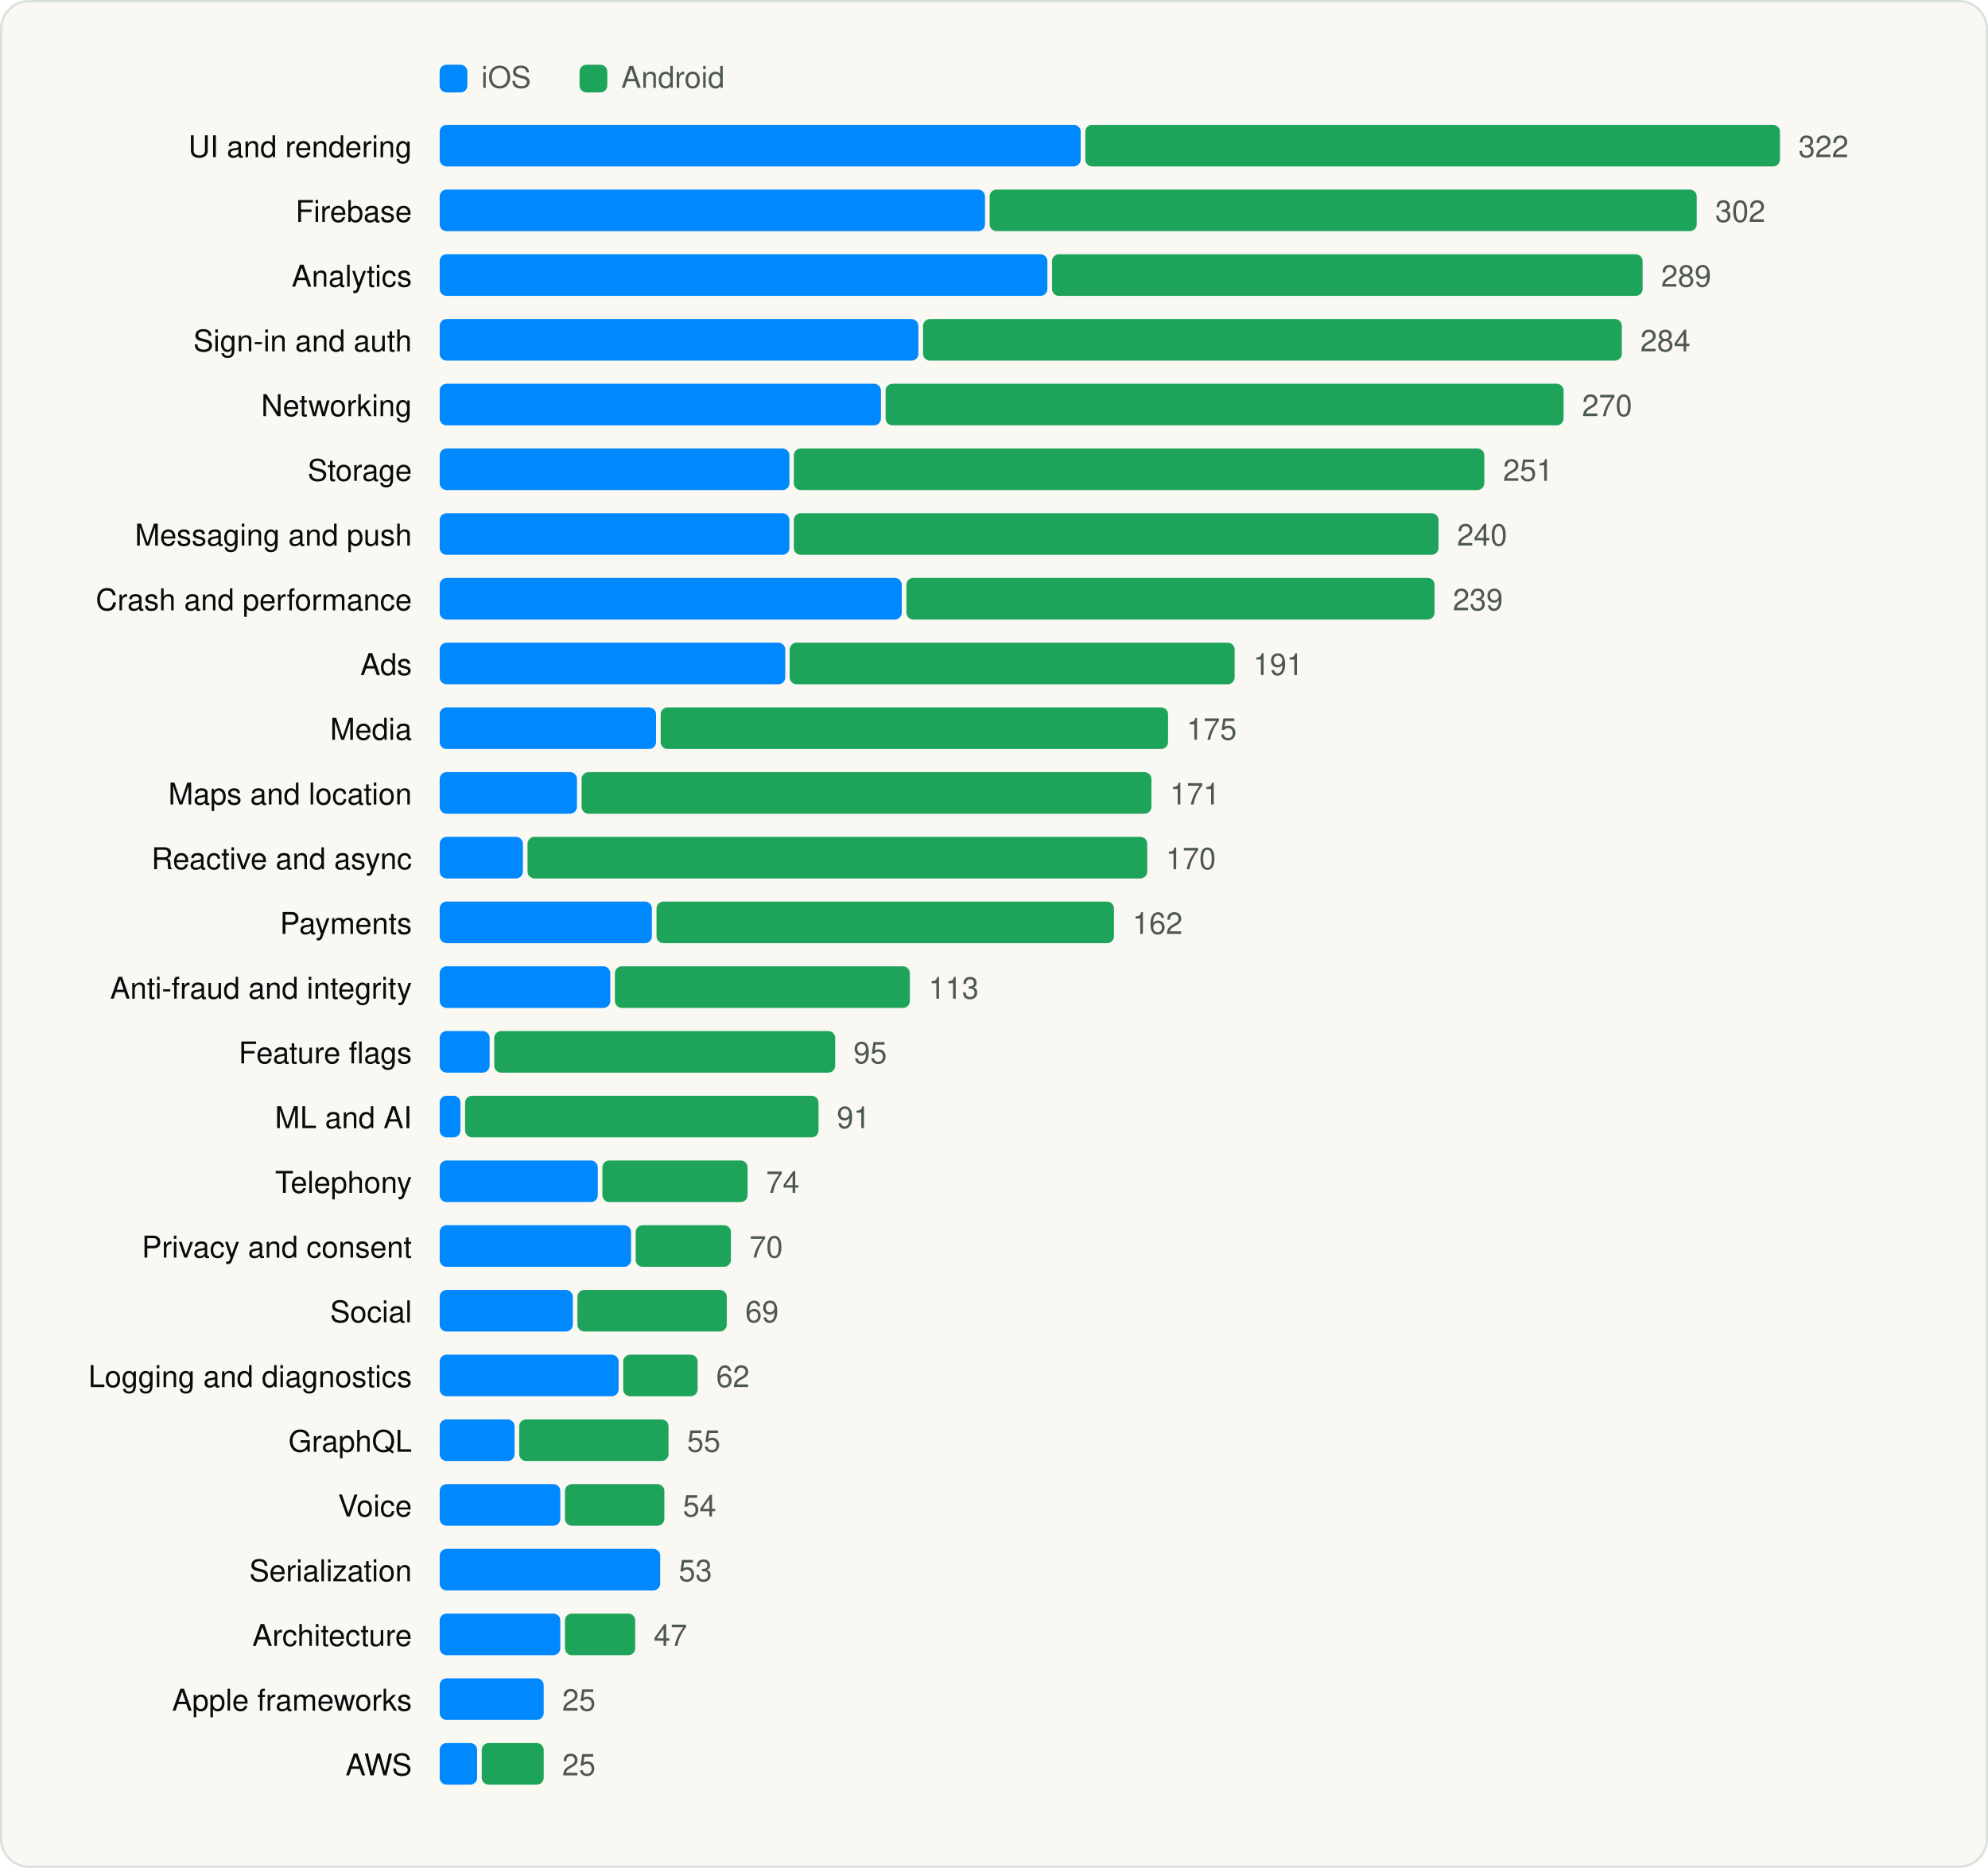
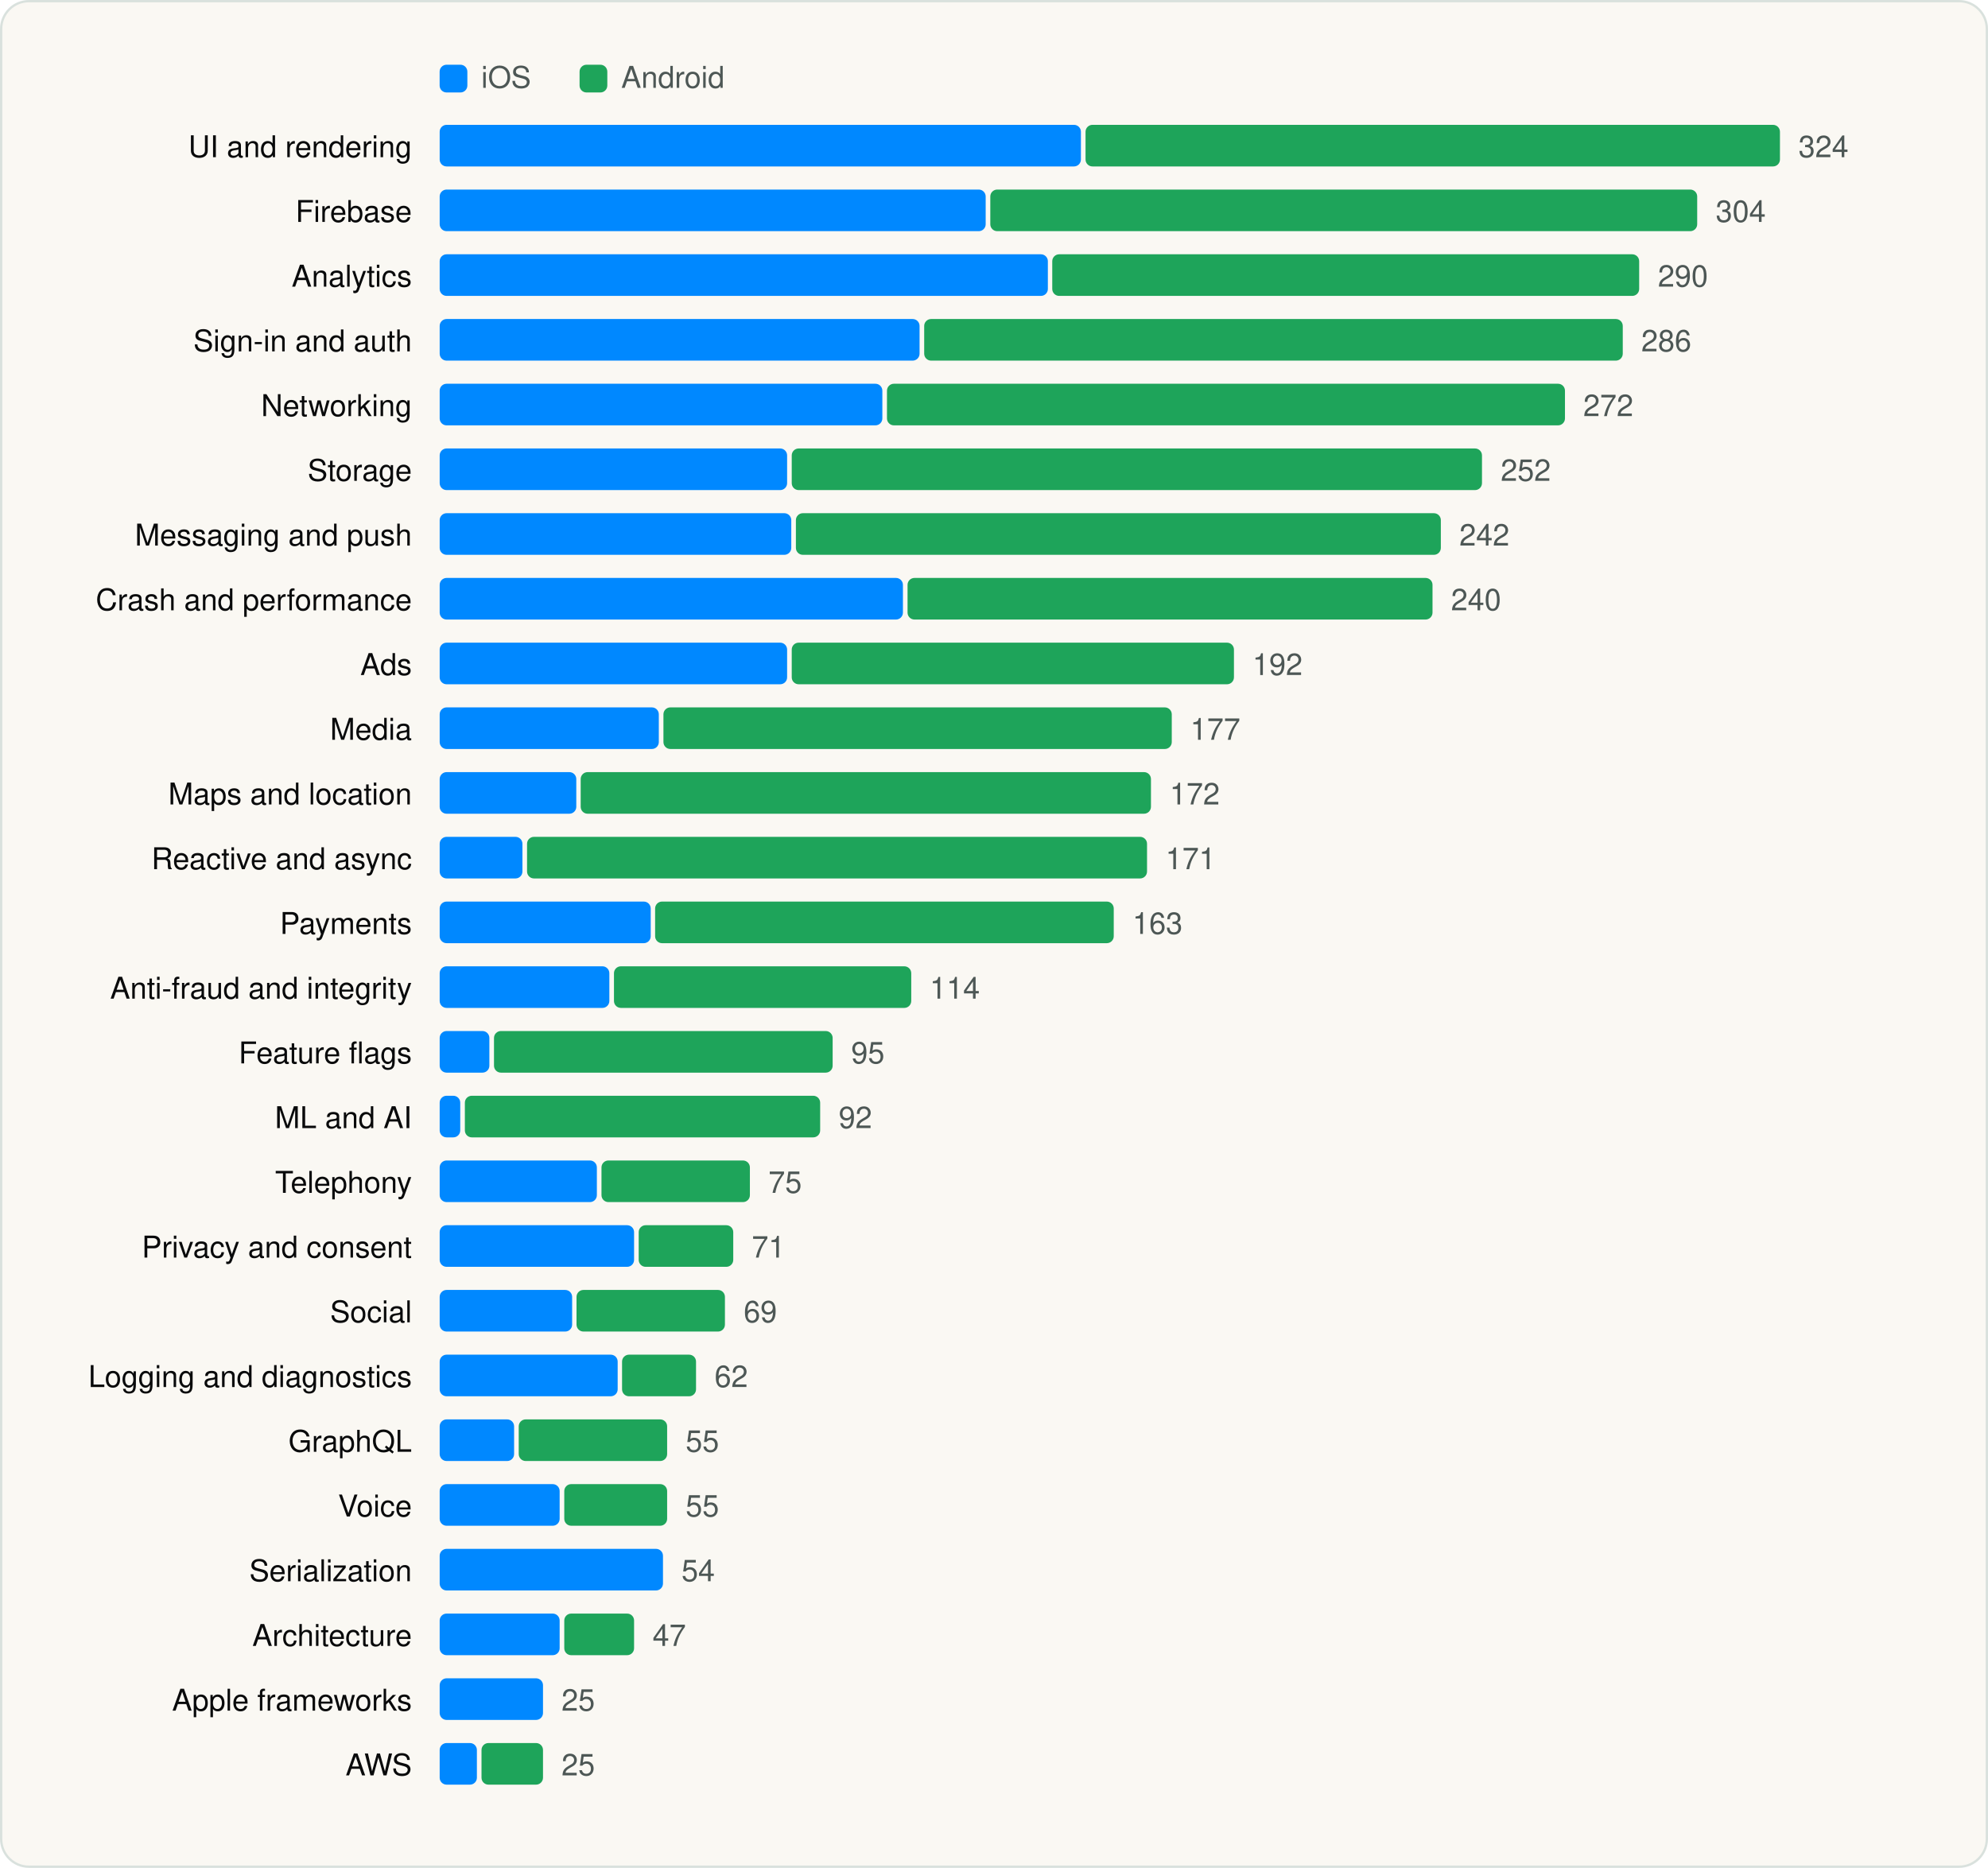
<svg xmlns="http://www.w3.org/2000/svg" viewBox="0 0 860 808" width="860" height="808" role="img" aria-label="SDK categories" font-family="Geist, -apple-system, BlinkMacSystemFont, 'Segoe UI', Helvetica, Arial, sans-serif">
  <rect x="0.5" y="0.5" width="859" height="807" rx="12" fill="#FAF8F3" stroke="#D9E1DD" />
  <g transform="translate(20 20)">
    <rect x="170.18" y="8" width="12" height="12" rx="3" fill="#0088FF" />
    <text x="188.18" y="18" font-size="13" fill="#4D5755">iOS</text>
    <rect x="230.72" y="8" width="12" height="12" rx="3" fill="#1EA45A" />
    <text x="248.72" y="18" font-size="13" fill="#4D5755">Android</text>
    <text x="158.18" y="48" font-size="13" text-anchor="end" fill="#090A0B">UI and rendering</text>
-     <rect x="170.2" y="34" width="277.3" height="18" rx="3" fill="#0088FF" />
-     <rect x="449.5" y="34" width="300.5" height="18" rx="3" fill="#1EA45A" />
-     <text x="758.0" y="48" font-size="13" fill="#4D5755">322</text>
+     <rect x="170.2" y="34" width="277.4" height="18" rx="3" fill="#0088FF" />
+     <rect x="449.6" y="34" width="300.4" height="18" rx="3" fill="#1EA45A" />
+     <text x="758.0" y="48" font-size="13" fill="#4D5755">324</text>
    <text x="158.18" y="76" font-size="13" text-anchor="end" fill="#090A0B">Firebase</text>
-     <rect x="170.2" y="62" width="235.9" height="18" rx="3" fill="#0088FF" />
-     <rect x="408.1" y="62" width="305.9" height="18" rx="3" fill="#1EA45A" />
-     <text x="722.0" y="76" font-size="13" fill="#4D5755">302</text>
+     <rect x="170.2" y="62" width="236.2" height="18" rx="3" fill="#0088FF" />
+     <rect x="408.4" y="62" width="305.8" height="18" rx="3" fill="#1EA45A" />
+     <text x="722.2" y="76" font-size="13" fill="#4D5755">304</text>
    <text x="158.18" y="104" font-size="13" text-anchor="end" fill="#090A0B">Analytics</text>
-     <rect x="170.2" y="90" width="262.9" height="18" rx="3" fill="#0088FF" />
-     <rect x="435.1" y="90" width="255.5" height="18" rx="3" fill="#1EA45A" />
-     <text x="698.6" y="104" font-size="13" fill="#4D5755">289</text>
+     <rect x="170.2" y="90" width="263.1" height="18" rx="3" fill="#0088FF" />
+     <rect x="435.2" y="90" width="253.9" height="18" rx="3" fill="#1EA45A" />
+     <text x="697.2" y="104" font-size="13" fill="#4D5755">290</text>
    <text x="158.18" y="132" font-size="13" text-anchor="end" fill="#090A0B">Sign-in and auth</text>
-     <rect x="170.2" y="118" width="207.1" height="18" rx="3" fill="#0088FF" />
-     <rect x="379.3" y="118" width="302.3" height="18" rx="3" fill="#1EA45A" />
-     <text x="689.6" y="132" font-size="13" fill="#4D5755">284</text>
+     <rect x="170.2" y="118" width="207.6" height="18" rx="3" fill="#0088FF" />
+     <rect x="379.8" y="118" width="302.2" height="18" rx="3" fill="#1EA45A" />
+     <text x="690.0" y="132" font-size="13" fill="#4D5755">286</text>
    <text x="158.18" y="160" font-size="13" text-anchor="end" fill="#090A0B">Networking</text>
-     <rect x="170.2" y="146" width="190.9" height="18" rx="3" fill="#0088FF" />
-     <rect x="363.1" y="146" width="293.3" height="18" rx="3" fill="#1EA45A" />
-     <text x="664.4" y="160" font-size="13" fill="#4D5755">270</text>
+     <rect x="170.2" y="146" width="191.5" height="18" rx="3" fill="#0088FF" />
+     <rect x="363.7" y="146" width="293.3" height="18" rx="3" fill="#1EA45A" />
+     <text x="664.9" y="160" font-size="13" fill="#4D5755">272</text>
    <text x="158.18" y="188" font-size="13" text-anchor="end" fill="#090A0B">Storage</text>
-     <rect x="170.2" y="174" width="151.3" height="18" rx="3" fill="#0088FF" />
-     <rect x="323.4" y="174" width="298.7" height="18" rx="3" fill="#1EA45A" />
-     <text x="630.2" y="188" font-size="13" fill="#4D5755">251</text>
+     <rect x="170.2" y="174" width="150.3" height="18" rx="3" fill="#0088FF" />
+     <rect x="322.5" y="174" width="298.6" height="18" rx="3" fill="#1EA45A" />
+     <text x="629.2" y="188" font-size="13" fill="#4D5755">252</text>
    <text x="158.18" y="216" font-size="13" text-anchor="end" fill="#090A0B">Messaging and push</text>
-     <rect x="170.2" y="202" width="151.3" height="18" rx="3" fill="#0088FF" />
-     <rect x="323.4" y="202" width="278.9" height="18" rx="3" fill="#1EA45A" />
-     <text x="610.3" y="216" font-size="13" fill="#4D5755">240</text>
+     <rect x="170.2" y="202" width="152.1" height="18" rx="3" fill="#0088FF" />
+     <rect x="324.3" y="202" width="279.0" height="18" rx="3" fill="#1EA45A" />
+     <text x="611.3" y="216" font-size="13" fill="#4D5755">242</text>
    <text x="158.18" y="244" font-size="13" text-anchor="end" fill="#090A0B">Crash and performance</text>
-     <rect x="170.2" y="230" width="199.9" height="18" rx="3" fill="#0088FF" />
-     <rect x="372.1" y="230" width="228.5" height="18" rx="3" fill="#1EA45A" />
-     <text x="608.5" y="244" font-size="13" fill="#4D5755">239</text>
+     <rect x="170.2" y="230" width="200.4" height="18" rx="3" fill="#0088FF" />
+     <rect x="372.6" y="230" width="227.1" height="18" rx="3" fill="#1EA45A" />
+     <text x="607.7" y="244" font-size="13" fill="#4D5755">240</text>
    <text x="158.18" y="272" font-size="13" text-anchor="end" fill="#090A0B">Ads</text>
-     <rect x="170.2" y="258" width="149.5" height="18" rx="3" fill="#0088FF" />
-     <rect x="321.6" y="258" width="192.5" height="18" rx="3" fill="#1EA45A" />
-     <text x="522.1" y="272" font-size="13" fill="#4D5755">191</text>
+     <rect x="170.2" y="258" width="150.3" height="18" rx="3" fill="#0088FF" />
+     <rect x="322.5" y="258" width="191.3" height="18" rx="3" fill="#1EA45A" />
+     <text x="521.8" y="272" font-size="13" fill="#4D5755">192</text>
    <text x="158.18" y="300" font-size="13" text-anchor="end" fill="#090A0B">Media</text>
-     <rect x="170.2" y="286" width="93.6" height="18" rx="3" fill="#0088FF" />
-     <rect x="265.8" y="286" width="219.5" height="18" rx="3" fill="#1EA45A" />
-     <text x="493.3" y="300" font-size="13" fill="#4D5755">175</text>
+     <rect x="170.2" y="286" width="94.8" height="18" rx="3" fill="#0088FF" />
+     <rect x="267.0" y="286" width="219.9" height="18" rx="3" fill="#1EA45A" />
+     <text x="494.9" y="300" font-size="13" fill="#4D5755">177</text>
    <text x="158.18" y="328" font-size="13" text-anchor="end" fill="#090A0B">Maps and location</text>
-     <rect x="170.2" y="314" width="59.4" height="18" rx="3" fill="#0088FF" />
-     <rect x="231.6" y="314" width="246.5" height="18" rx="3" fill="#1EA45A" />
-     <text x="486.1" y="328" font-size="13" fill="#4D5755">171</text>
+     <rect x="170.2" y="314" width="59.1" height="18" rx="3" fill="#0088FF" />
+     <rect x="231.2" y="314" width="246.7" height="18" rx="3" fill="#1EA45A" />
+     <text x="486.0" y="328" font-size="13" fill="#4D5755">172</text>
    <text x="158.18" y="356" font-size="13" text-anchor="end" fill="#090A0B">Reactive and async</text>
-     <rect x="170.2" y="342" width="36.0" height="18" rx="3" fill="#0088FF" />
-     <rect x="208.2" y="342" width="268.1" height="18" rx="3" fill="#1EA45A" />
-     <text x="484.3" y="356" font-size="13" fill="#4D5755">170</text>
+     <rect x="170.2" y="342" width="35.8" height="18" rx="3" fill="#0088FF" />
+     <rect x="208.0" y="342" width="268.2" height="18" rx="3" fill="#1EA45A" />
+     <text x="484.2" y="356" font-size="13" fill="#4D5755">171</text>
    <text x="158.18" y="384" font-size="13" text-anchor="end" fill="#090A0B">Payments</text>
-     <rect x="170.2" y="370" width="91.8" height="18" rx="3" fill="#0088FF" />
-     <rect x="264.0" y="370" width="197.9" height="18" rx="3" fill="#1EA45A" />
-     <text x="469.9" y="384" font-size="13" fill="#4D5755">162</text>
+     <rect x="170.2" y="370" width="91.3" height="18" rx="3" fill="#0088FF" />
+     <rect x="263.4" y="370" width="198.4" height="18" rx="3" fill="#1EA45A" />
+     <text x="469.9" y="384" font-size="13" fill="#4D5755">163</text>
    <text x="158.18" y="412" font-size="13" text-anchor="end" fill="#090A0B">Anti-fraud and integrity</text>
-     <rect x="170.2" y="398" width="73.8" height="18" rx="3" fill="#0088FF" />
-     <rect x="246.0" y="398" width="127.6" height="18" rx="3" fill="#1EA45A" />
-     <text x="381.7" y="412" font-size="13" fill="#4D5755">113</text>
+     <rect x="170.2" y="398" width="73.4" height="18" rx="3" fill="#0088FF" />
+     <rect x="245.6" y="398" width="128.6" height="18" rx="3" fill="#1EA45A" />
+     <text x="382.2" y="412" font-size="13" fill="#4D5755">114</text>
    <text x="158.18" y="440" font-size="13" text-anchor="end" fill="#090A0B">Feature flags</text>
-     <rect x="170.2" y="426" width="21.6" height="18" rx="3" fill="#0088FF" />
-     <rect x="193.8" y="426" width="147.5" height="18" rx="3" fill="#1EA45A" />
-     <text x="349.2" y="440" font-size="13" fill="#4D5755">95</text>
+     <rect x="170.2" y="426" width="21.5" height="18" rx="3" fill="#0088FF" />
+     <rect x="193.7" y="426" width="146.5" height="18" rx="3" fill="#1EA45A" />
+     <text x="348.2" y="440" font-size="13" fill="#4D5755">95</text>
    <text x="158.18" y="468" font-size="13" text-anchor="end" fill="#090A0B">ML and AI</text>
-     <rect x="170.2" y="454" width="9.0" height="18" rx="3" fill="#0088FF" />
-     <rect x="181.2" y="454" width="152.9" height="18" rx="3" fill="#1EA45A" />
-     <text x="342.0" y="468" font-size="13" fill="#4D5755">91</text>
+     <rect x="170.2" y="454" width="8.9" height="18" rx="3" fill="#0088FF" />
+     <rect x="181.1" y="454" width="153.7" height="18" rx="3" fill="#1EA45A" />
+     <text x="342.8" y="468" font-size="13" fill="#4D5755">92</text>
    <text x="158.18" y="496" font-size="13" text-anchor="end" fill="#090A0B">Telephony</text>
-     <rect x="170.2" y="482" width="68.4" height="18" rx="3" fill="#0088FF" />
-     <rect x="240.6" y="482" width="62.8" height="18" rx="3" fill="#1EA45A" />
-     <text x="311.4" y="496" font-size="13" fill="#4D5755">74</text>
+     <rect x="170.2" y="482" width="68.0" height="18" rx="3" fill="#0088FF" />
+     <rect x="240.2" y="482" width="64.2" height="18" rx="3" fill="#1EA45A" />
+     <text x="312.4" y="496" font-size="13" fill="#4D5755">75</text>
    <text x="158.18" y="524" font-size="13" text-anchor="end" fill="#090A0B">Privacy and consent</text>
-     <rect x="170.2" y="510" width="82.8" height="18" rx="3" fill="#0088FF" />
-     <rect x="255.0" y="510" width="41.2" height="18" rx="3" fill="#1EA45A" />
-     <text x="304.2" y="524" font-size="13" fill="#4D5755">70</text>
+     <rect x="170.2" y="510" width="84.1" height="18" rx="3" fill="#0088FF" />
+     <rect x="256.3" y="510" width="40.9" height="18" rx="3" fill="#1EA45A" />
+     <text x="305.2" y="524" font-size="13" fill="#4D5755">71</text>
    <text x="158.18" y="552" font-size="13" text-anchor="end" fill="#090A0B">Social</text>
-     <rect x="170.2" y="538" width="57.6" height="18" rx="3" fill="#0088FF" />
-     <rect x="229.8" y="538" width="64.6" height="18" rx="3" fill="#1EA45A" />
-     <text x="302.4" y="552" font-size="13" fill="#4D5755">69</text>
+     <rect x="170.2" y="538" width="57.3" height="18" rx="3" fill="#0088FF" />
+     <rect x="229.4" y="538" width="64.2" height="18" rx="3" fill="#1EA45A" />
+     <text x="301.7" y="552" font-size="13" fill="#4D5755">69</text>
    <text x="158.18" y="580" font-size="13" text-anchor="end" fill="#090A0B">Logging and diagnostics</text>
-     <rect x="170.2" y="566" width="77.4" height="18" rx="3" fill="#0088FF" />
-     <rect x="249.6" y="566" width="32.2" height="18" rx="3" fill="#1EA45A" />
-     <text x="289.8" y="580" font-size="13" fill="#4D5755">62</text>
+     <rect x="170.2" y="566" width="77.0" height="18" rx="3" fill="#0088FF" />
+     <rect x="249.1" y="566" width="32.0" height="18" rx="3" fill="#1EA45A" />
+     <text x="289.1" y="580" font-size="13" fill="#4D5755">62</text>
    <text x="158.18" y="608" font-size="13" text-anchor="end" fill="#090A0B">GraphQL</text>
-     <rect x="170.2" y="594" width="32.4" height="18" rx="3" fill="#0088FF" />
-     <rect x="204.6" y="594" width="64.6" height="18" rx="3" fill="#1EA45A" />
-     <text x="277.2" y="608" font-size="13" fill="#4D5755">55</text>
+     <rect x="170.2" y="594" width="32.2" height="18" rx="3" fill="#0088FF" />
+     <rect x="204.4" y="594" width="64.2" height="18" rx="3" fill="#1EA45A" />
+     <text x="276.6" y="608" font-size="13" fill="#4D5755">55</text>
    <text x="158.18" y="636" font-size="13" text-anchor="end" fill="#090A0B">Voice</text>
-     <rect x="170.2" y="622" width="52.2" height="18" rx="3" fill="#0088FF" />
-     <rect x="224.4" y="622" width="43.0" height="18" rx="3" fill="#1EA45A" />
-     <text x="275.4" y="636" font-size="13" fill="#4D5755">54</text>
+     <rect x="170.2" y="622" width="51.9" height="18" rx="3" fill="#0088FF" />
+     <rect x="224.1" y="622" width="44.5" height="18" rx="3" fill="#1EA45A" />
+     <text x="276.6" y="636" font-size="13" fill="#4D5755">55</text>
    <text x="158.18" y="664" font-size="13" text-anchor="end" fill="#090A0B">Serialization</text>
-     <rect x="170.2" y="650" width="95.4" height="18" rx="3" fill="#0088FF" />
-     <text x="273.6" y="664" font-size="13" fill="#4D5755">53</text>
+     <rect x="170.2" y="650" width="96.6" height="18" rx="3" fill="#0088FF" />
+     <text x="274.8" y="664" font-size="13" fill="#4D5755">54</text>
    <text x="158.18" y="692" font-size="13" text-anchor="end" fill="#090A0B">Architecture</text>
-     <rect x="170.2" y="678" width="52.2" height="18" rx="3" fill="#0088FF" />
-     <rect x="224.4" y="678" width="30.4" height="18" rx="3" fill="#1EA45A" />
-     <text x="262.8" y="692" font-size="13" fill="#4D5755">47</text>
+     <rect x="170.2" y="678" width="51.9" height="18" rx="3" fill="#0088FF" />
+     <rect x="224.1" y="678" width="30.2" height="18" rx="3" fill="#1EA45A" />
+     <text x="262.3" y="692" font-size="13" fill="#4D5755">47</text>
    <text x="158.18" y="720" font-size="13" text-anchor="end" fill="#090A0B">Apple frameworks</text>
-     <rect x="170.2" y="706" width="45.0" height="18" rx="3" fill="#0088FF" />
-     <text x="223.2" y="720" font-size="13" fill="#4D5755">25</text>
+     <rect x="170.2" y="706" width="44.7" height="18" rx="3" fill="#0088FF" />
+     <text x="222.9" y="720" font-size="13" fill="#4D5755">25</text>
    <text x="158.18" y="748" font-size="13" text-anchor="end" fill="#090A0B">AWS</text>
-     <rect x="170.2" y="734" width="16.2" height="18" rx="3" fill="#0088FF" />
-     <rect x="188.4" y="734" width="26.8" height="18" rx="3" fill="#1EA45A" />
-     <text x="223.2" y="748" font-size="13" fill="#4D5755">25</text>
+     <rect x="170.2" y="734" width="16.1" height="18" rx="3" fill="#0088FF" />
+     <rect x="188.3" y="734" width="26.6" height="18" rx="3" fill="#1EA45A" />
+     <text x="222.9" y="748" font-size="13" fill="#4D5755">25</text>
  </g>
</svg>
